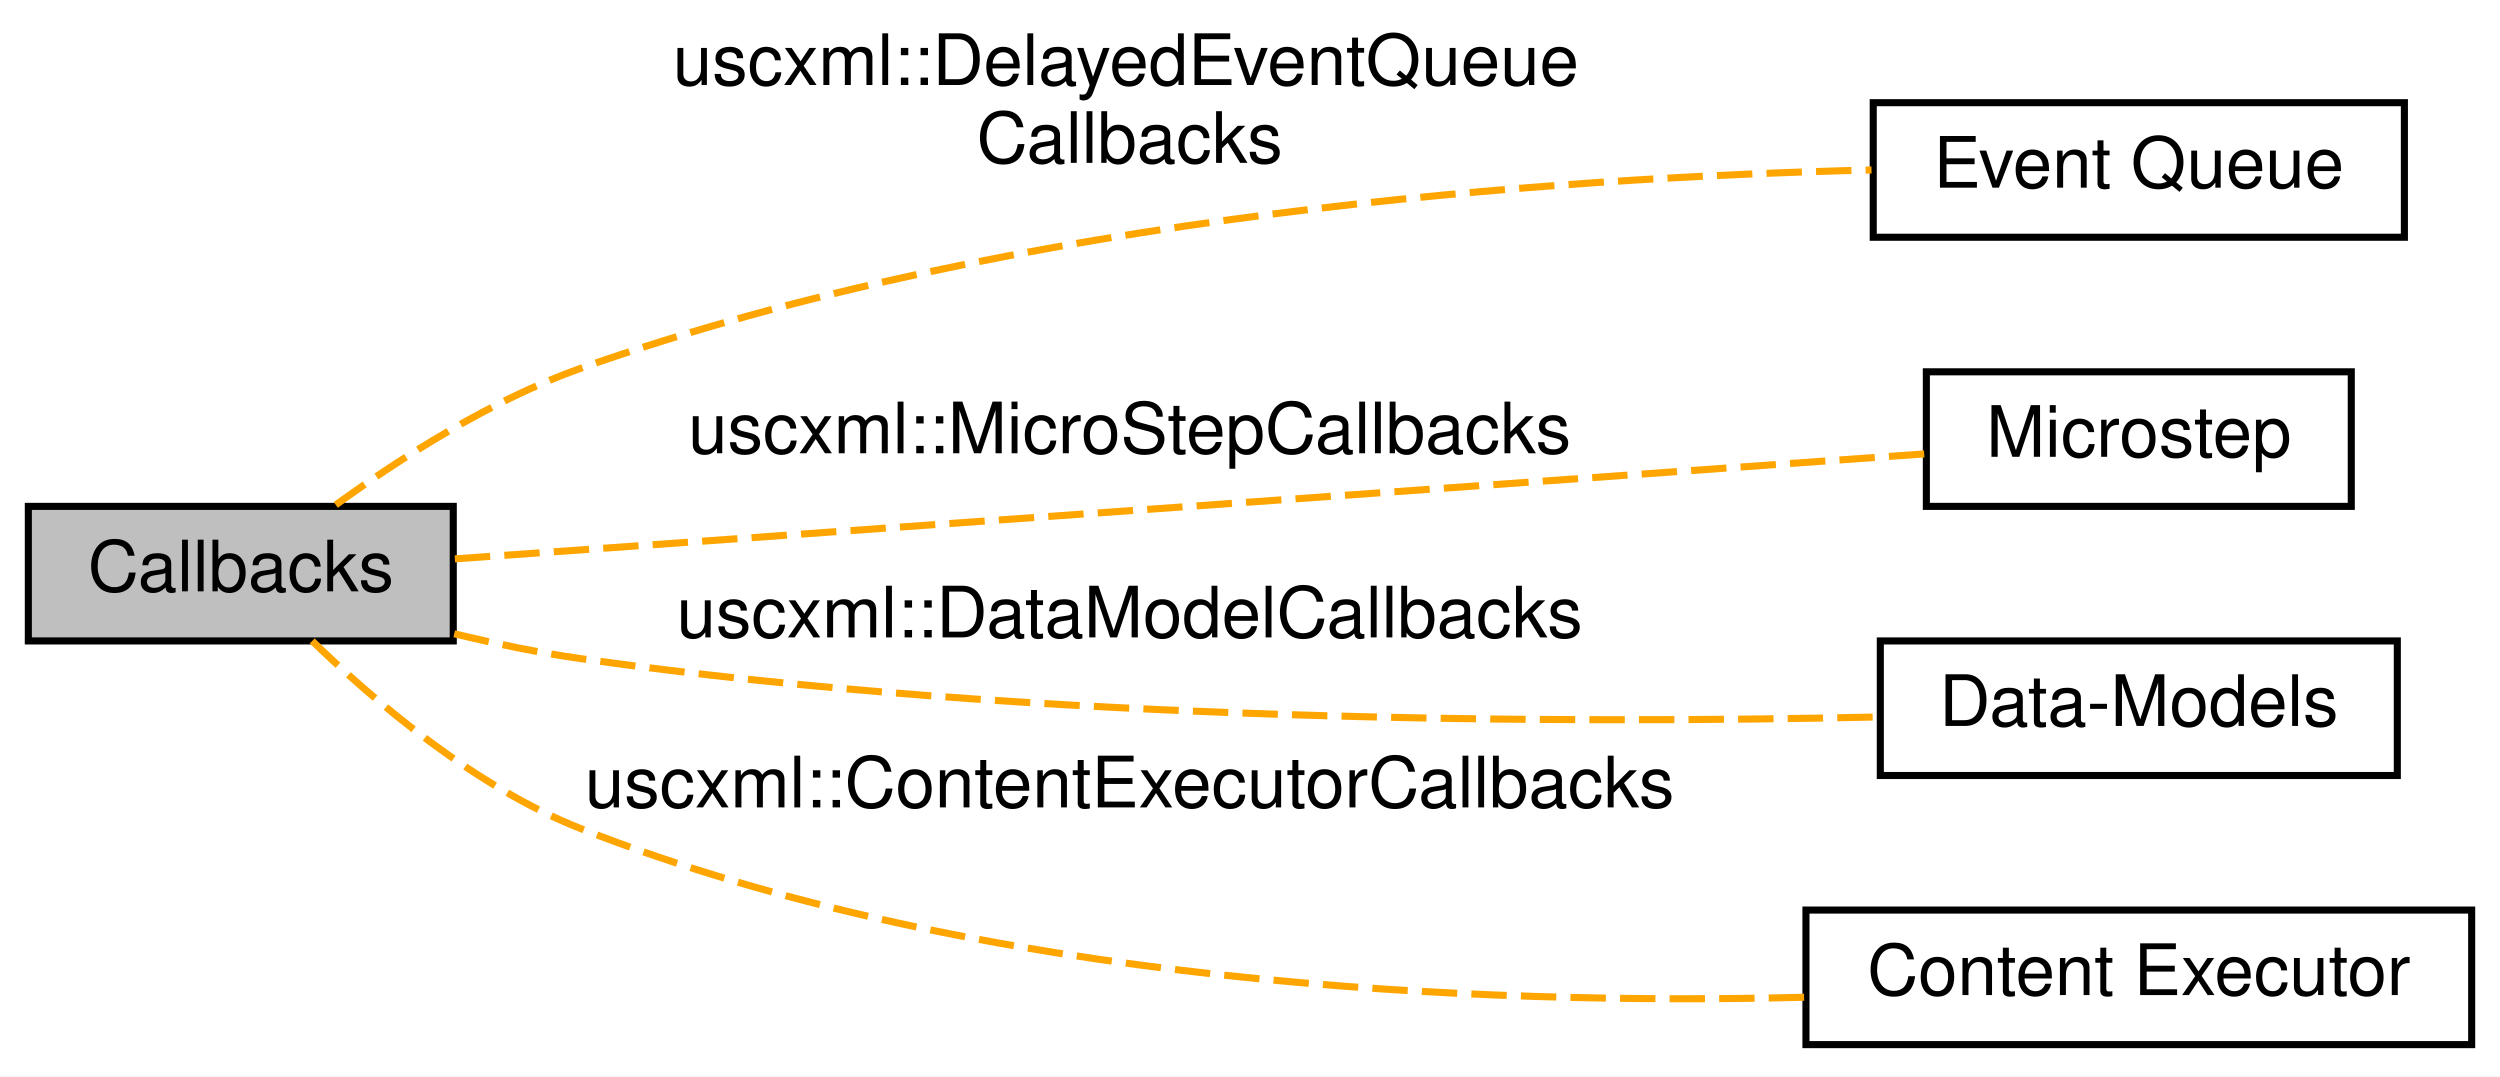
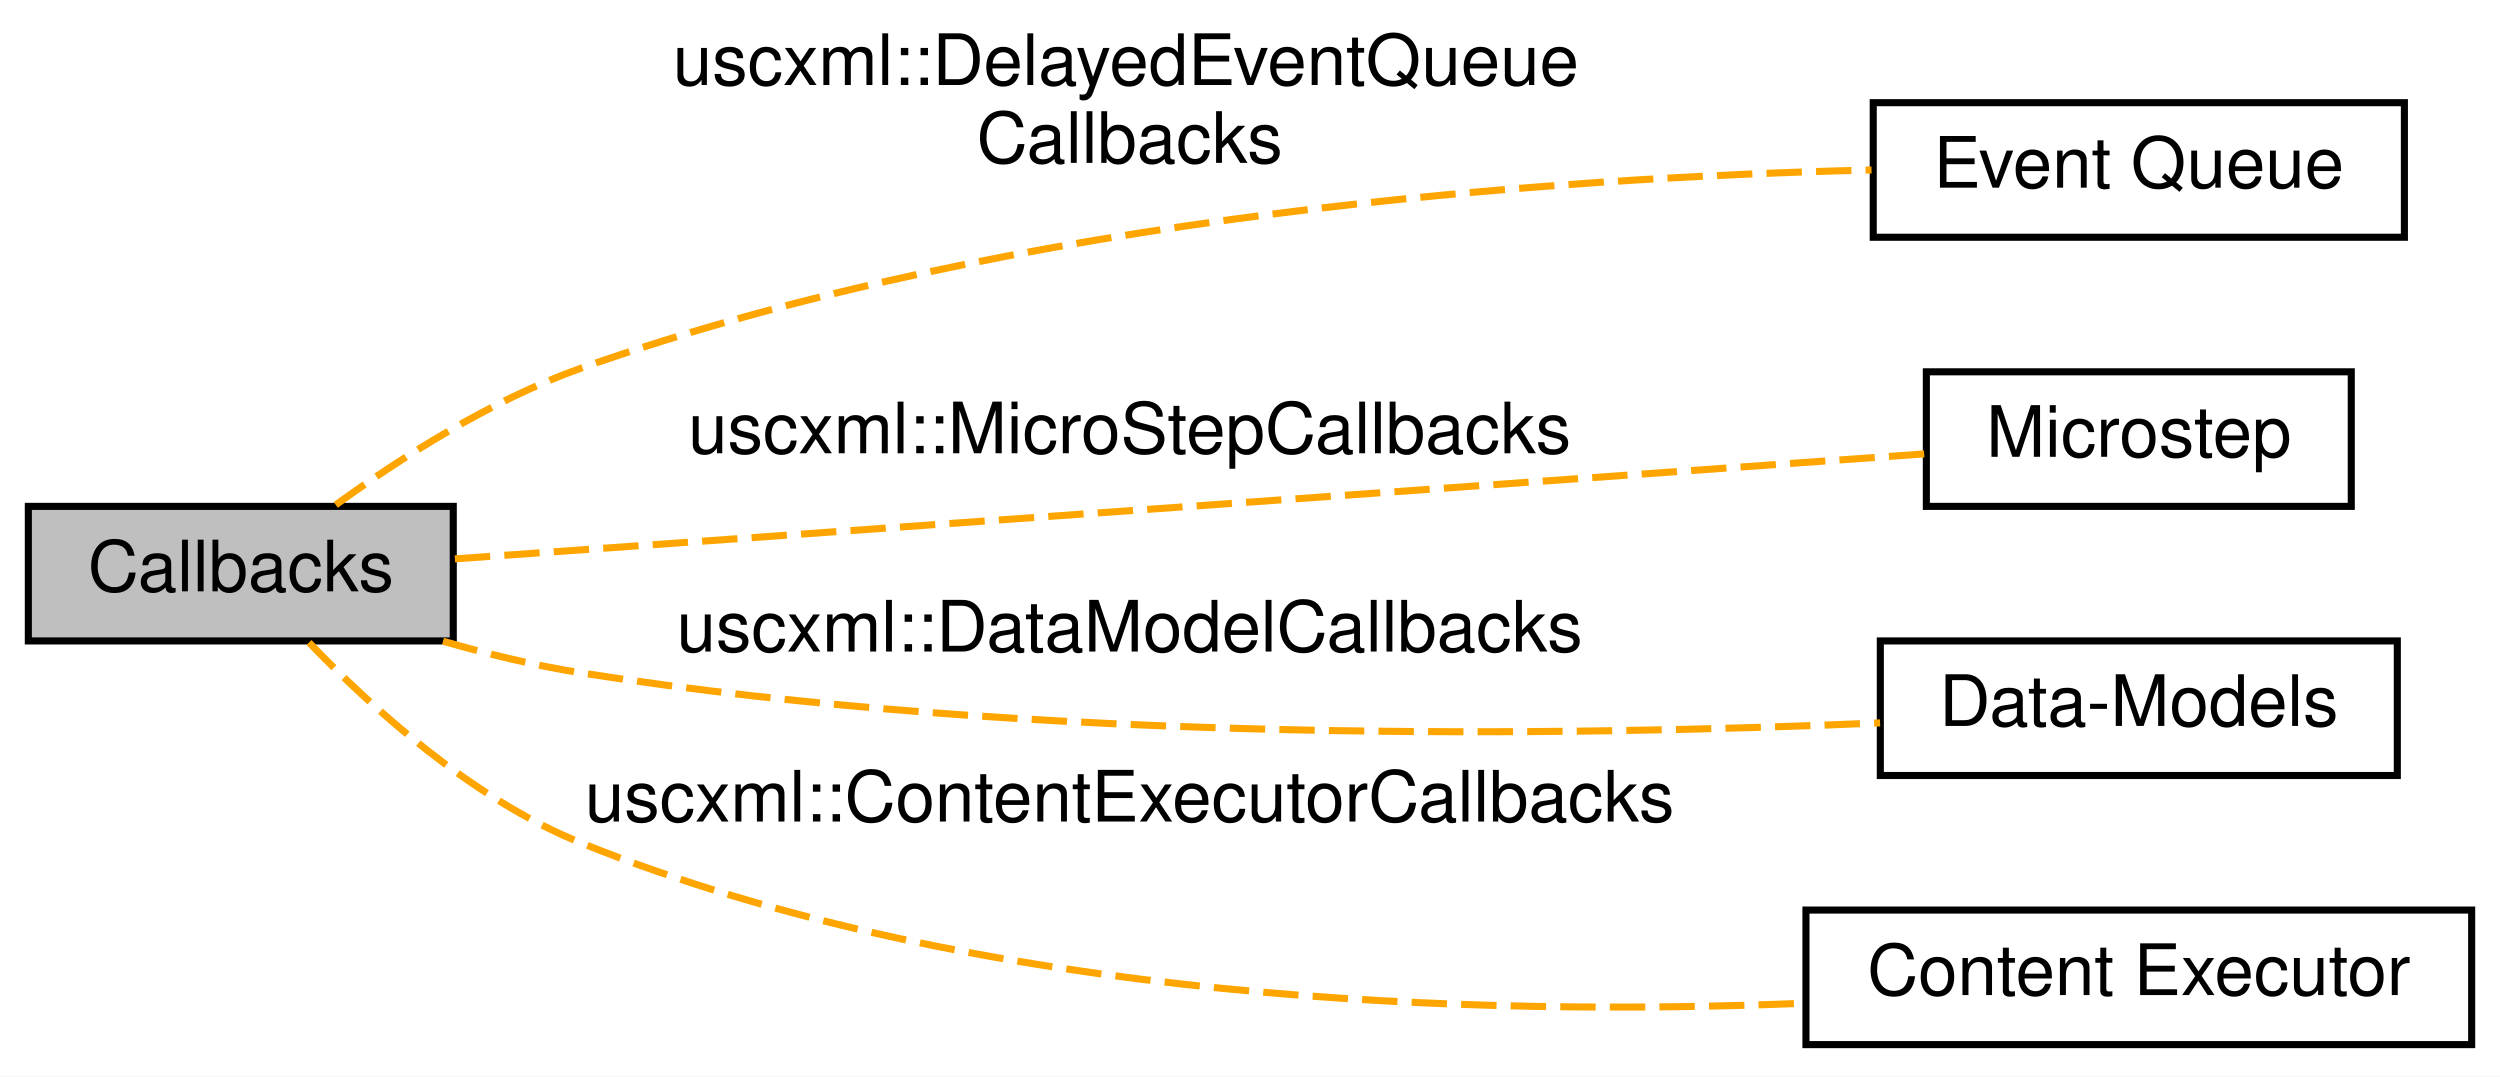
<svg xmlns="http://www.w3.org/2000/svg" xmlns:xlink="http://www.w3.org/1999/xlink" width="353pt" height="152pt" viewBox="0.00 0.00 353.00 152.00">
  <g id="graph0" class="graph" transform="scale(1 1) rotate(0) translate(4 148)">
    <polygon fill="white" stroke="none" points="-4,4 -4,-148 349,-148 349,4 -4,4" />
    <g id="node1" class="node">
      <g id="a_node1">
        <a xlink:href="group__eventqueue.html" target="_top" xlink:title="Implementation of proper and delayed event queues. ">
          <polygon fill="white" stroke="black" points="260.5,-114.5 260.5,-133.5 335.5,-133.5 335.5,-114.5 260.5,-114.5" />
          <text text-anchor="middle" x="298" y="-121.5" font-family="Helvetica,sans-Serif" font-size="10.00">Event Queue</text>
        </a>
      </g>
    </g>
    <g id="node2" class="node">
      <g id="a_node2">
        <a xlink:href="group__microstep.html" target="_top" xlink:title="Implementations of the micro-step(t) algorithm. ">
          <polygon fill="white" stroke="black" points="268,-76.5 268,-95.5 328,-95.5 328,-76.5 268,-76.5" />
          <text text-anchor="middle" x="298" y="-83.5" font-family="Helvetica,sans-Serif" font-size="10.00">Microstep</text>
        </a>
      </g>
    </g>
    <g id="node3" class="node">
      <g id="a_node3">
        <a xlink:href="group__datamodel.html" target="_top" xlink:title="Additional data-models for embedded scriptings. ">
          <polygon fill="white" stroke="black" points="261.5,-38.5 261.5,-57.5 334.5,-57.5 334.5,-38.5 261.5,-38.5" />
          <text text-anchor="middle" x="298" y="-45.5" font-family="Helvetica,sans-Serif" font-size="10.00">Data-Models</text>
        </a>
      </g>
    </g>
    <g id="node4" class="node">
      <g id="a_node4">
        <a xlink:href="group__execcontent.html" target="_top" xlink:title="Instances to process executable content as part of a micro-step. ">
          <polygon fill="white" stroke="black" points="251,-0.5 251,-19.5 345,-19.5 345,-0.5 251,-0.5" />
          <text text-anchor="middle" x="298" y="-7.5" font-family="Helvetica,sans-Serif" font-size="10.00">Content Executor</text>
        </a>
      </g>
    </g>
    <g id="node5" class="node">
      <polygon fill="#bfbfbf" stroke="black" points="0,-57.5 0,-76.5 60,-76.5 60,-57.5 0,-57.5" />
      <text text-anchor="middle" x="30" y="-64.5" font-family="Helvetica,sans-Serif" font-size="10.00">Callbacks</text>
    </g>
-     <g id="edge2" class="edge">
+     <g id="edge3" class="edge">
      <path fill="none" stroke="orange" stroke-dasharray="5,2" d="M43.41,-76.71C52.475,-83.27 65.345,-91.523 78,-96 139.431,-117.731 215.849,-122.948 260.259,-124.001" />
      <text text-anchor="start" x="91" y="-136" font-family="Helvetica,sans-Serif" font-size="10.00">uscxml::DelayedEventQueue</text>
      <text text-anchor="middle" x="155.5" y="-125" font-family="Helvetica,sans-Serif" font-size="10.00">Callbacks</text>
    </g>
-     <g id="edge3" class="edge">
+     <g id="edge4" class="edge">
      <path fill="none" stroke="orange" stroke-dasharray="5,2" d="M60.228,-69.088C111.377,-72.741 216.54,-80.253 267.724,-83.909" />
      <text text-anchor="middle" x="155.5" y="-84" font-family="Helvetica,sans-Serif" font-size="10.00">uscxml::MicroStepCallbacks</text>
    </g>
-     <g id="edge4" class="edge">
-       <path fill="none" stroke="orange" stroke-dasharray="5,2" d="M60.136,-58.513C66.005,-57.101 72.163,-55.828 78,-55 142.027,-45.914 217.593,-45.809 261.137,-46.763" />
-       <text text-anchor="middle" x="155.5" y="-58" font-family="Helvetica,sans-Serif" font-size="10.00">uscxml::DataModelCallbacks</text>
+     <g id="edge2" class="edge">
+       <path fill="none" stroke="orange" stroke-dasharray="5,2" d="M58.552,-57.462C64.869,-55.649 71.608,-54.006 78,-53 142.053,-42.915 217.929,-44.046 261.467,-45.926" />
+       <text text-anchor="middle" x="155.5" y="-56" font-family="Helvetica,sans-Serif" font-size="10.00">uscxml::DataModelCallbacks</text>
    </g>
    <g id="edge1" class="edge">
-       <path fill="none" stroke="orange" stroke-dasharray="5,2" d="M40.081,-57.498C48.889,-48.952 63.078,-36.867 78,-31 134.519,-8.778 205.311,-6.059 250.845,-7.189" />
-       <text text-anchor="middle" x="155.5" y="-34" font-family="Helvetica,sans-Serif" font-size="10.00">uscxml::ContentExecutorCallbacks</text>
+       <path fill="none" stroke="orange" stroke-dasharray="5,2" d="M39.63,-57.283C48.324,-48.221 62.623,-35.199 78,-29 134.279,-6.311 205.13,-4.476 250.741,-6.344" />
+       <text text-anchor="middle" x="155.5" y="-32" font-family="Helvetica,sans-Serif" font-size="10.00">uscxml::ContentExecutorCallbacks</text>
    </g>
  </g>
</svg>
